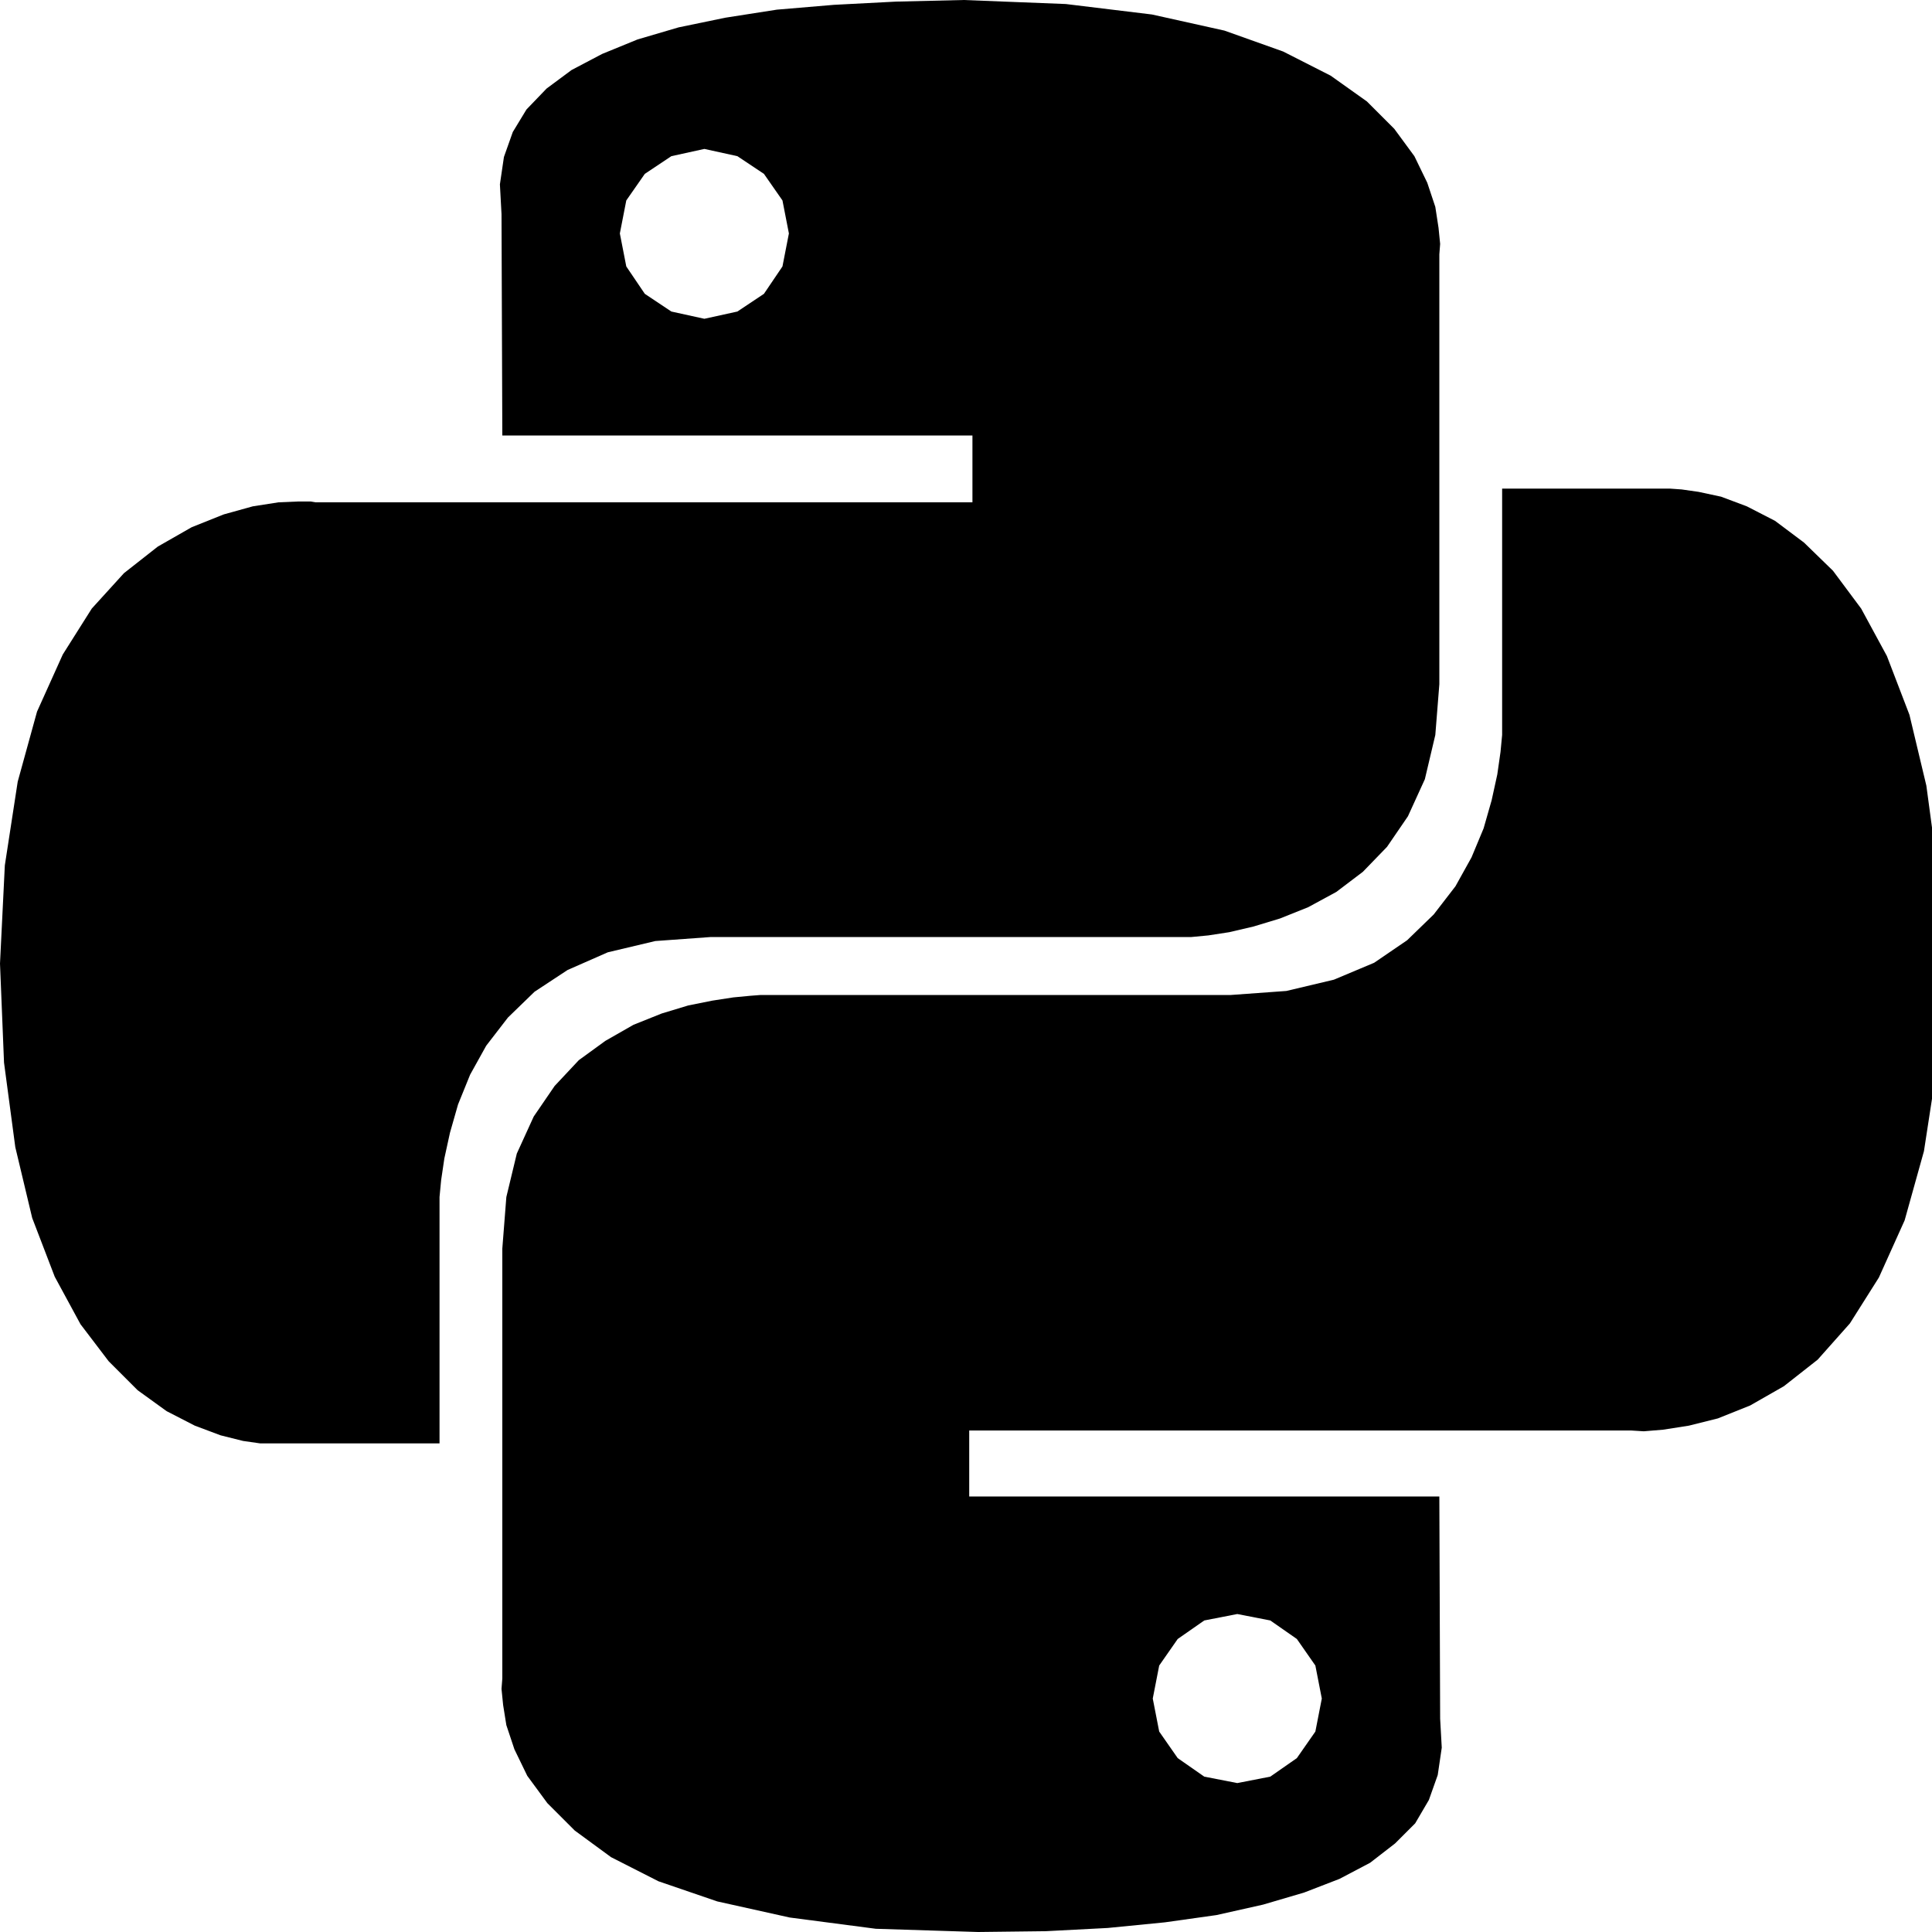
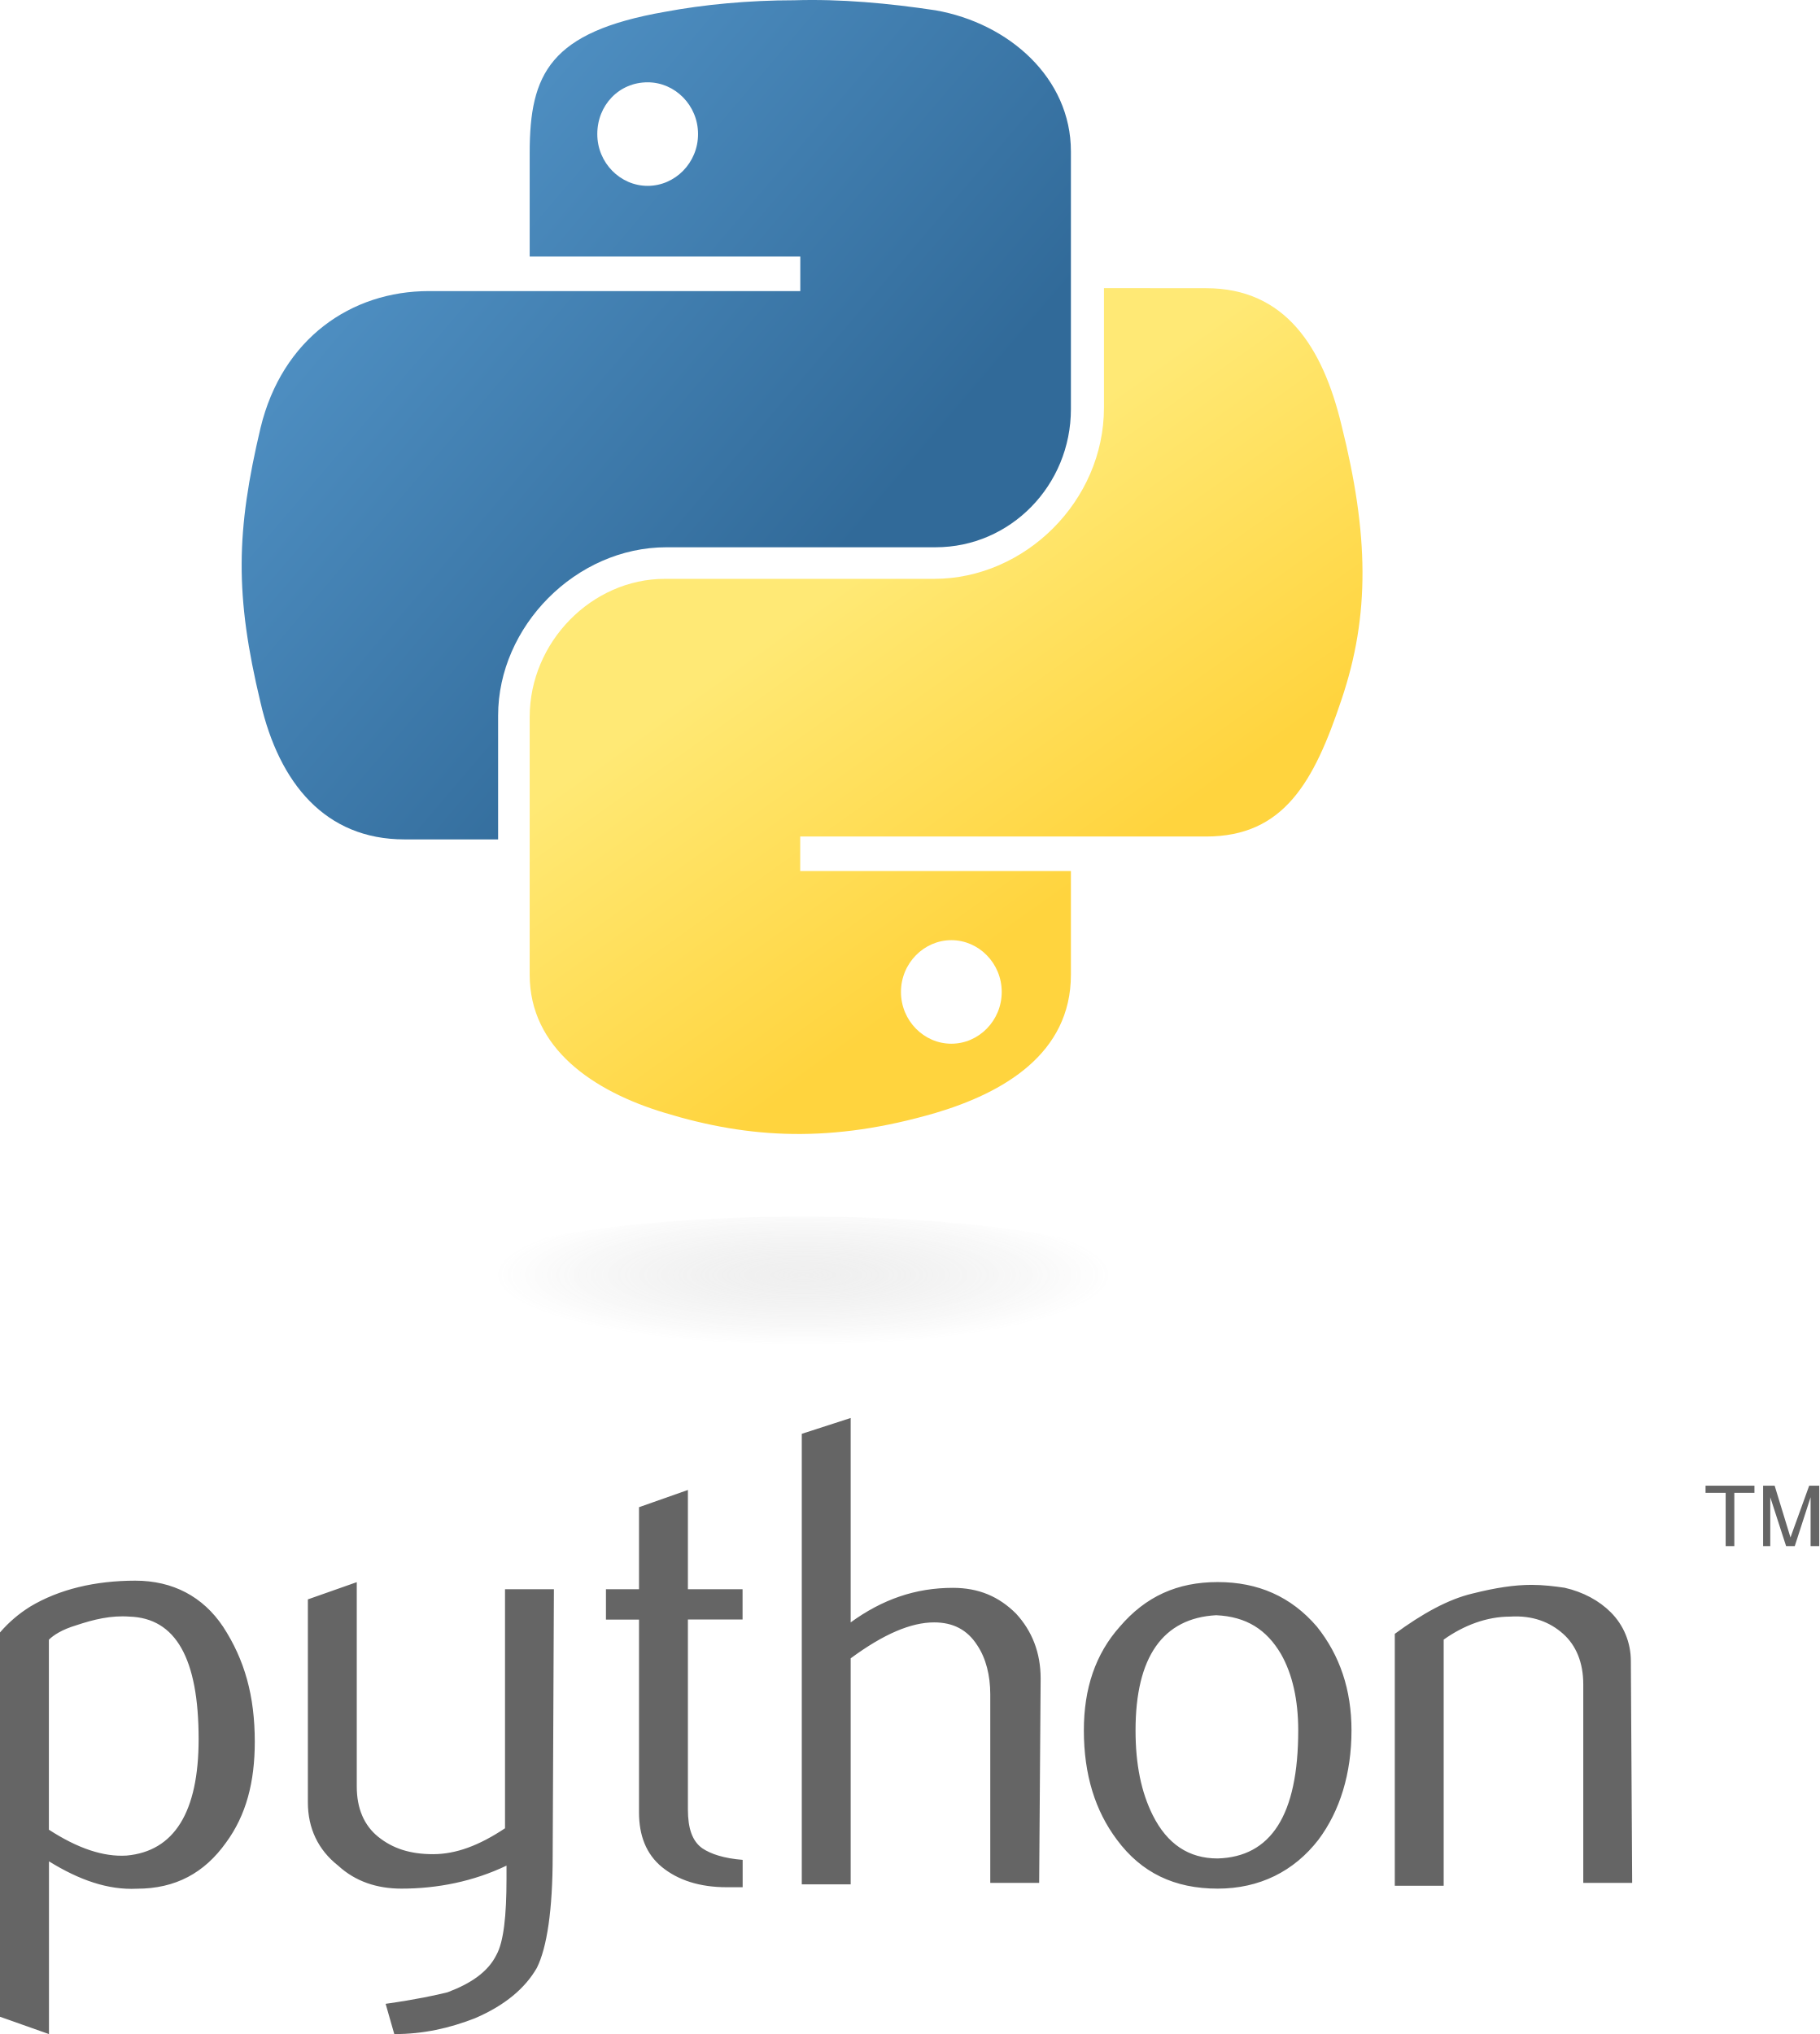
- <svg xmlns="http://www.w3.org/2000/svg" viewBox="0 0 24 24" role="img">
-   <path d="M14.31.18l.9.2.73.26.59.3.45.32.34.34.25.34.16.33.1.3.04.26.02.2-.01.13V8.5l-.05.63-.13.55-.21.46-.26.38-.3.31-.33.25-.35.19-.35.14-.33.1-.3.07-.26.04-.21.02H8.83l-.69.05-.59.14-.5.22-.41.27-.33.32-.27.35-.2.36-.15.37-.1.35-.07.32-.04.27-.02.21v3.06H3.23l-.21-.03-.28-.07-.32-.12-.35-.18-.36-.26-.36-.36-.35-.46-.32-.59-.28-.73-.21-.88-.14-1.05L0 11.97l.06-1.22.16-1.04.24-.87.32-.71.36-.57.4-.44.42-.33.42-.24.4-.16.36-.1.32-.05.24-.01h.16l.06.01h8.16v-.83H6.24l-.01-2.75-.02-.37.05-.34.11-.31.17-.28.25-.26.31-.23.38-.2.44-.18.51-.15.58-.12.64-.1.71-.06.77-.04.84-.02 1.27.05 1.07.13zm-6.3 1.98l-.23.33-.08.41.08.41.23.34.33.22.41.09.41-.09.33-.22.23-.34.08-.41-.08-.41-.23-.33-.33-.22-.41-.09-.41.09-.33.22zM21.1 6.11l.28.06.32.12.35.18.36.27.36.35.35.47.32.59.28.73.21.88.14 1.04.05 1.23-.06 1.23-.16 1.04-.24.86-.32.71-.36.57-.4.45-.42.33-.42.24-.4.16-.36.09-.32.05-.24.02-.16-.01h-8.22v.82h5.84l.01 2.76.02.36-.05.34-.11.31-.17.29-.25.25-.31.24-.38.2-.44.17-.51.15-.58.13-.64.09-.71.07-.77.04-.84.01-1.27-.04-1.07-.14-.9-.2-.73-.25-.59-.3-.45-.33-.34-.34-.25-.34-.16-.33-.1-.3-.04-.25-.02-.2.01-.13v-5.34l.05-.64.13-.54.21-.46.26-.38.3-.32.33-.24.35-.2.35-.14.33-.1.3-.06.26-.04.21-.02.13-.01h5.84l.69-.05.59-.14.5-.21.41-.28.33-.32.27-.35.2-.36.15-.36.1-.35.07-.32.04-.28.02-.21V6.07h2.09l.14.01.21.03zm-6.47 14.25l-.23.33-.08.41.08.41.23.33.33.23.41.08.41-.08.33-.23.23-.33.08-.41-.08-.41-.23-.33-.33-.23-.41-.08-.41.08-.33.23z" />
+ <svg xmlns="http://www.w3.org/2000/svg" version="1.1" id="Laag_1" x="0px" y="0px" viewBox="0 0 2080 2325.5" style="enable-background:new 0 0 2080 2325.5;" xml:space="preserve">
+   <style type="text/css">
+ 	.st0{fill:#656565;}
+ 	.st1{fill:url(#SVGID_1_);}
+ 	.st2{fill:url(#SVGID_2_);}
+ 	.st3{opacity:0.444;fill:url(#SVGID_3_);enable-background:new    ;}
+ </style>
+   <path class="st0" d="M227.1,1988.2c0-92.2-26.3-138.2-79-139.9c-21.4-1.6-41.1,3.3-60.9,9.9c-16.5,4.9-26.3,11.5-31.3,16.5v217.2  c32.9,21.4,62.5,31.3,88.9,29.6C199.1,2116.5,227.1,2072.1,227.1,1988.2z M291.3,1991.5c0,46.1-9.9,83.9-32.9,115.2  c-24.7,34.6-57.6,52.7-102,52.7c-32.9,1.6-65.8-9.9-100.4-31.3v197.5L0,2305.8v-439.4c9.9-11.5,21.4-21.4,34.6-29.6  c32.9-19.7,74.1-29.6,120.1-29.6c42.8,0,77.3,18.1,100.4,52.7C279.7,1897.7,291.3,1938.8,291.3,1991.5L291.3,1991.5z M631.9,2121.5  c0,62.5-6.6,105.3-18.1,128.4c-13.2,23-36.2,42.8-70.8,57.6c-29.6,11.5-59.2,18.1-92.2,18.1l-9.9-34.6c34.6-4.9,57.6-9.9,70.8-13.2  c26.3-9.9,46.1-23,55.9-42.8c8.2-14.8,11.5-44.4,11.5-87.2V2133c-37.8,18.1-79,26.3-120.1,26.3c-28,0-52.7-8.2-72.4-26.3  c-23-18.1-34.6-42.8-34.6-72.4v-232l55.9-19.7v233.7c0,24.7,8.2,44.4,24.7,57.6c16.5,13.2,36.2,19.7,62.5,19.7  c26.3,0,52.7-9.9,82.3-29.6V1817h55.9L631.9,2121.5z M849.1,2157.7H831c-31.3,0-55.9-8.2-74.1-23c-18.1-14.8-26.3-36.2-26.3-62.5  v-220.5h-37.8V1817h37.8v-93.8l55.9-19.7V1817h62.5v34.6h-62.5v217.2c0,21.4,4.9,36.2,16.5,44.4c9.9,6.6,24.7,11.5,46.1,13.2  L849.1,2157.7z M1188.1,2152.7h-55.9v-215.6c0-21.4-4.9-41.1-14.8-55.9c-11.5-18.1-28-26.3-49.4-26.3c-26.3,0-57.6,13.2-95.4,41.1  v258.4h-55.9v-515.1l55.9-18.1v233.7c36.2-26.3,74.1-39.5,116.8-39.5c29.6,0,52.7,9.9,72.4,29.6c18.1,19.7,28,44.4,28,74.1  L1188.1,2152.7z M1484.3,1978.3c0-34.6-6.6-64.2-19.7-87.2c-16.5-28-39.5-42.8-74.1-44.4c-60.9,3.3-92.2,47.7-92.2,131.6  c0,39.5,6.6,70.8,19.7,97.1c16.5,32.9,41.1,49.4,74.1,49.4C1453,2123.1,1484.3,2075.4,1484.3,1978.3z M1545.2,1978.3  c0,49.4-13.2,92.2-37.8,125.1c-28,36.2-67.5,55.9-115.2,55.9c-49.4,0-87.2-18.1-115.2-55.9c-24.7-32.9-37.8-74.1-37.8-125.1  c0-47.7,13.2-87.2,41.1-118.5c29.6-34.6,65.8-51,111.9-51s83.9,16.5,113.5,51C1532,1892.7,1545.2,1932.2,1545.2,1978.3z   M1866.1,2152.7h-55.9v-227.1c0-24.7-8.2-44.4-23-57.6c-14.8-13.2-34.6-21.4-60.9-19.7c-26.3,0-52.7,9.9-75.7,26.3V2156h-55.9v-288  c31.3-23,60.9-39.5,88.9-46.1c26.3-6.6,47.7-9.9,67.5-9.9c13.2,0,26.3,1.6,37.8,3.3c21.4,4.9,39.5,14.8,52.7,28  c14.8,14.8,23,34.6,23,55.9L1866.1,2152.7z" />
+   <linearGradient id="SVGID_1_" gradientUnits="userSpaceOnUse" x1="12914.638" y1="-27007.68" x2="12991.026" y2="-27073.402" gradientTransform="matrix(9.2563 0 0 -9.3468 -119299.578 -252400.031)">
+     <stop offset="0" style="stop-color:#5CA0D5" />
+     <stop offset="1" style="stop-color:#316A99" />
+   </linearGradient>
+   <path class="st1" d="M908.4,0.3c-52.7,0-103.7,4.9-148.1,13.2c-131.6,23-154.7,70.8-154.7,161.3v118.5h309.4v39.5H490.4  c-88.9,0-167.8,54.3-192.5,156.3c-28,118.5-29.6,190.9,0,314.3c21.4,92.2,74.1,156.3,164.6,156.3h107V818.2  c0-102,88.9-192.5,192.5-192.5h307.7c85.6,0,154.7-70.8,154.7-158V173.1c0-83.9-70.8-146.5-154.7-161.3  C1015.3,3.6,961-1.3,908.4,0.3z M740.5,94.1c31.3,0,57.6,26.3,57.6,59.2s-26.3,59.2-57.6,59.2c-31.3,0-57.6-26.3-57.6-59.2  S707.6,94.1,740.5,94.1z" />
+   <linearGradient id="SVGID_2_" gradientUnits="userSpaceOnUse" x1="13020.697" y1="-27113.133" x2="12993.419" y2="-27074.539" gradientTransform="matrix(9.2563 0 0 -9.3468 -119299.578 -252400.031)">
+     <stop offset="0" style="stop-color:#FFD43E" />
+     <stop offset="1" style="stop-color:#FFE975" />
+   </linearGradient>
+   <path class="st2" d="M1262.2,329.4V466c0,107-90.5,195.8-194.2,195.8H760.3c-83.9,0-154.7,72.4-154.7,158v294.6  c0,83.9,72.4,133.3,154.7,158c97.1,29.6,190.9,34.6,309.4,0c77.3-23,154.7-67.5,154.7-158V995.9H914.9v-39.5H1379  c88.9,0,123.4-62.5,154.7-156.3c32.9-97.1,31.3-189.2,0-314.3c-21.4-88.9-64.2-156.3-154.7-156.3L1262.2,329.4z M1087.7,1074.9  c31.3,0,57.6,26.3,57.6,59.2s-26.3,59.2-57.6,59.2c-31.3,0-57.6-26.3-57.6-59.2S1056.5,1074.9,1087.7,1074.9z" />
+   <path class="st0" d="M1973,1767.7h9.9v-60.9h23v-8.2H1950v8.2h23V1767.7z M2015.8,1767.7h8.2v-55.9l18.1,55.9h9.9l18.1-55.9v55.9  h9.9v-69.1h-11.5l-21.4,59.2l-18.1-59.2h-13.2L2015.8,1767.7z" />
+   <radialGradient id="SVGID_3_" cx="-83039.664" cy="-13866.398" r="20.34" gradientTransform="matrix(0 -3.9477 -17.3558 0 -239744.531 -326357.719)" gradientUnits="userSpaceOnUse">
+     <stop offset="0" style="stop-color:#B8B8B8;stop-opacity:0.498" />
+     <stop offset="1" style="stop-color:#7F8080;stop-opacity:0" />
+   </radialGradient>
+   <path class="st3" d="M1332.9,1471.5c0,44.4-185.9,80.6-414.7,80.6s-414.7-36.2-414.7-80.6c0-44.4,185.9-80.6,414.7-80.6  S1332.9,1427,1332.9,1471.5L1332.9,1471.5z" />
</svg>
